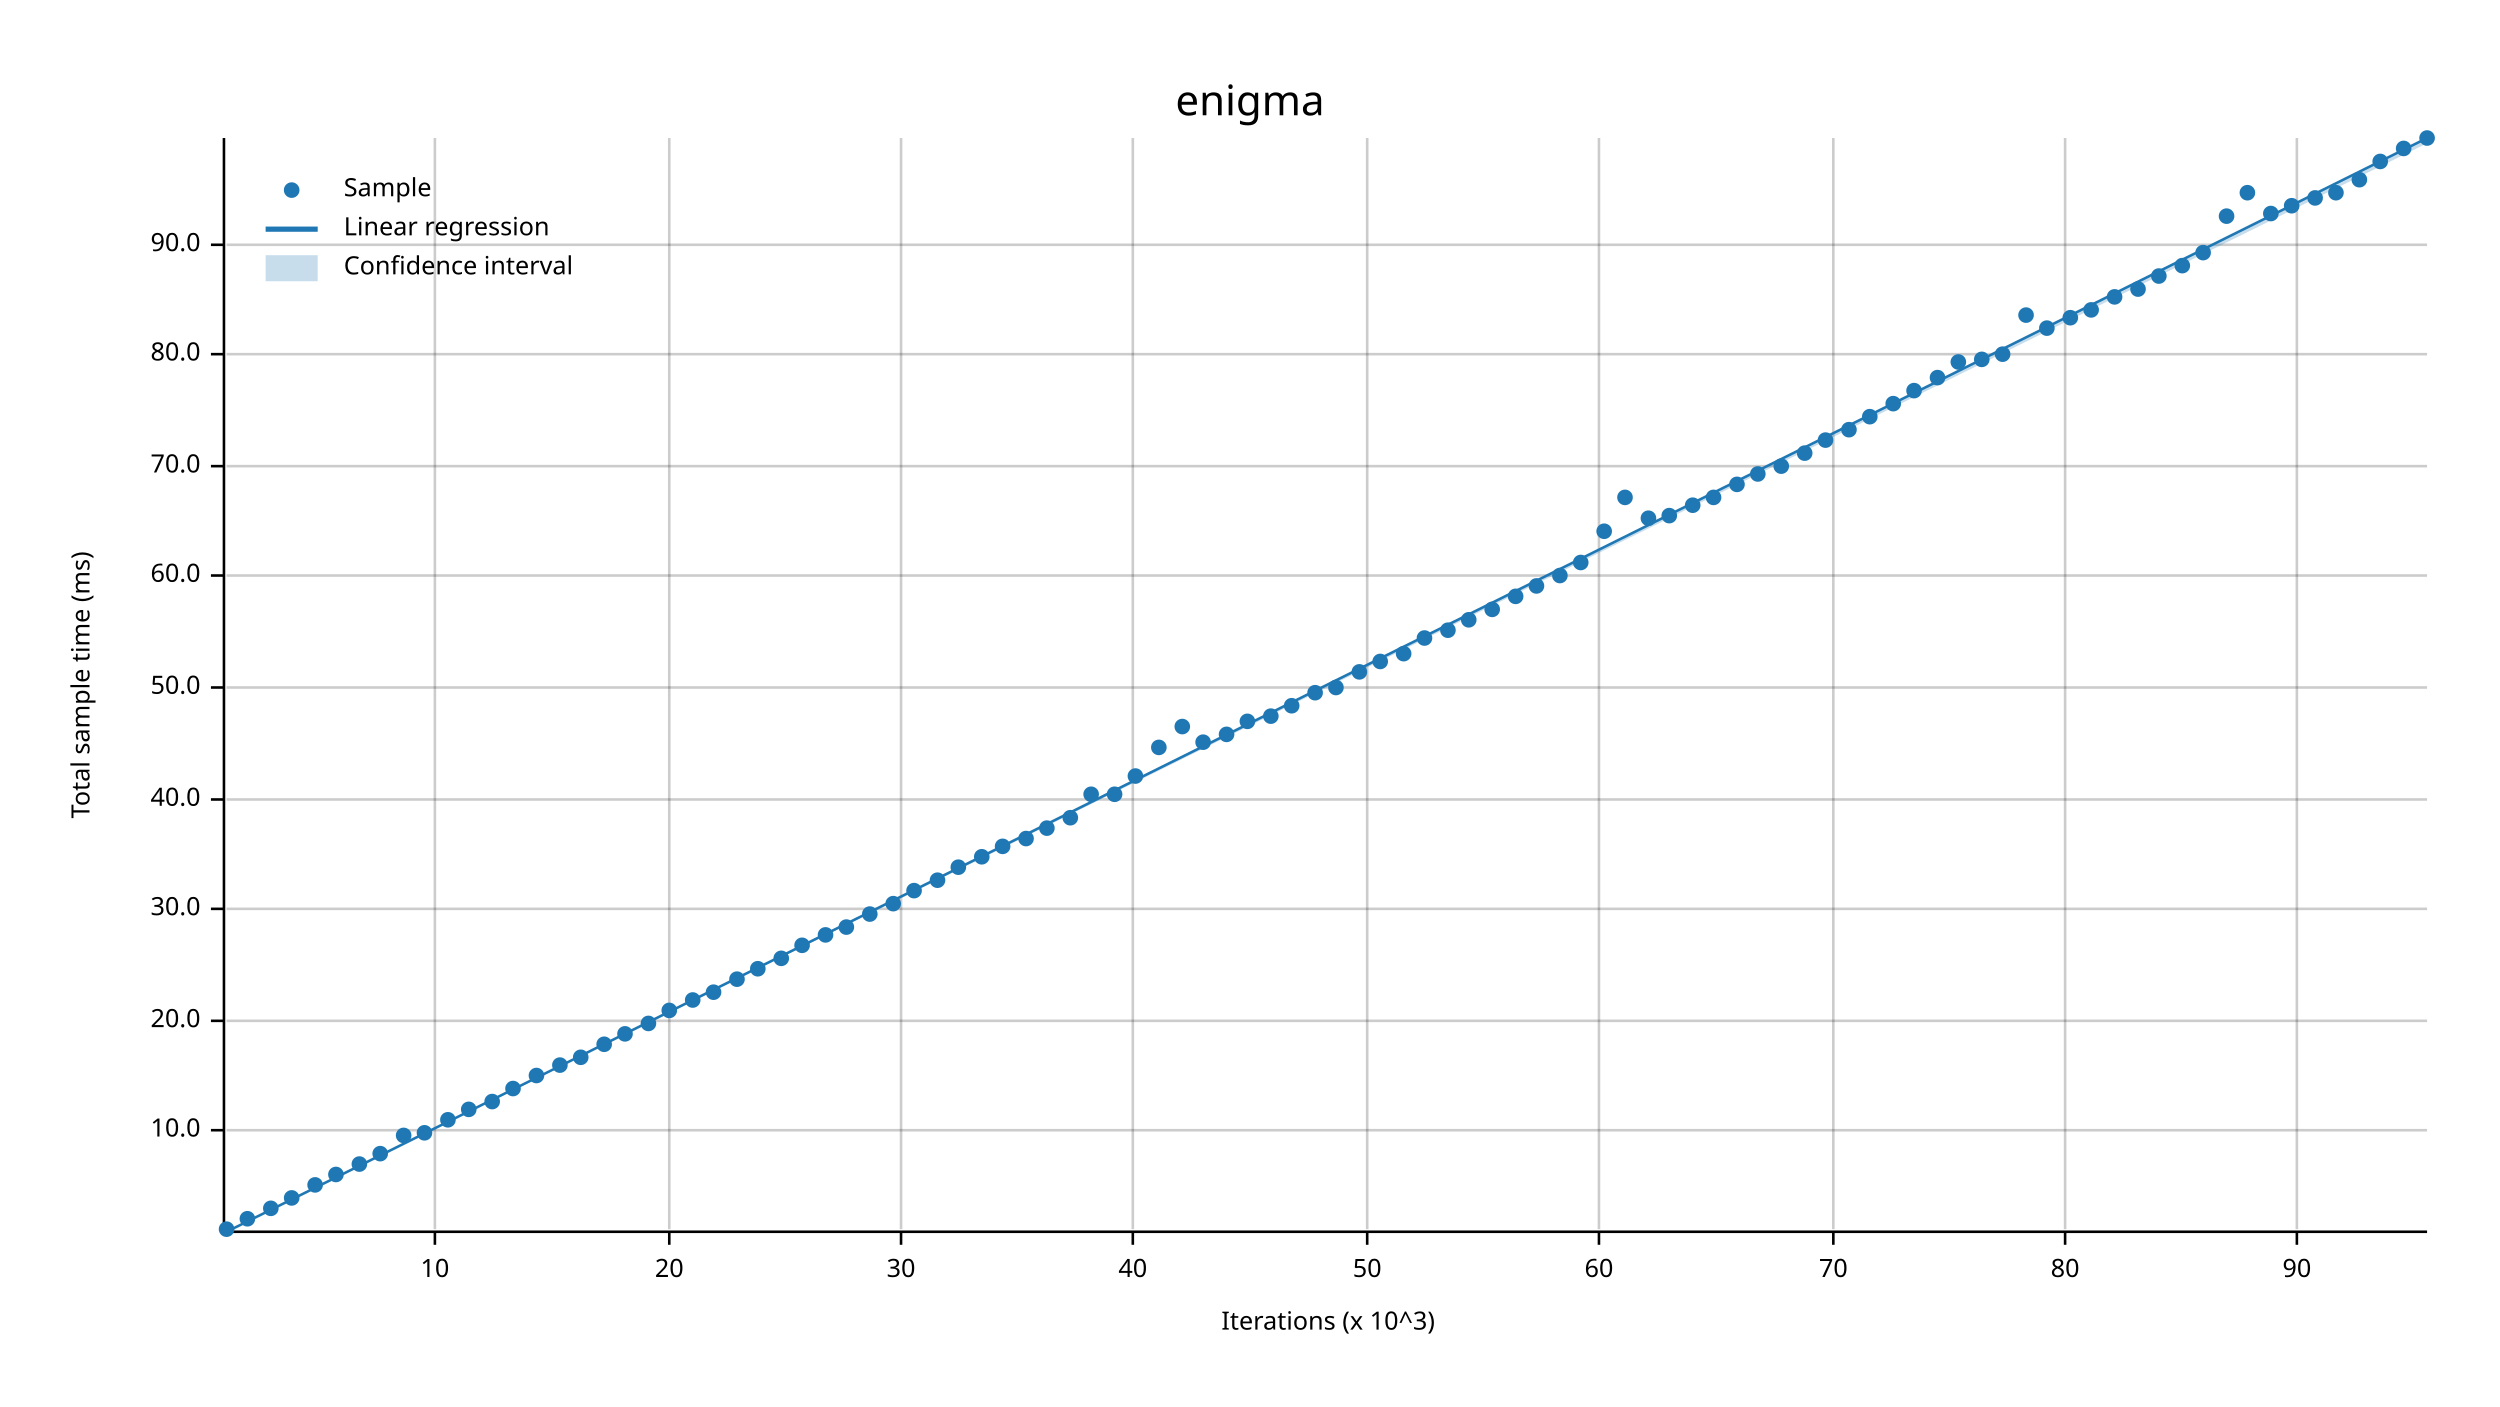
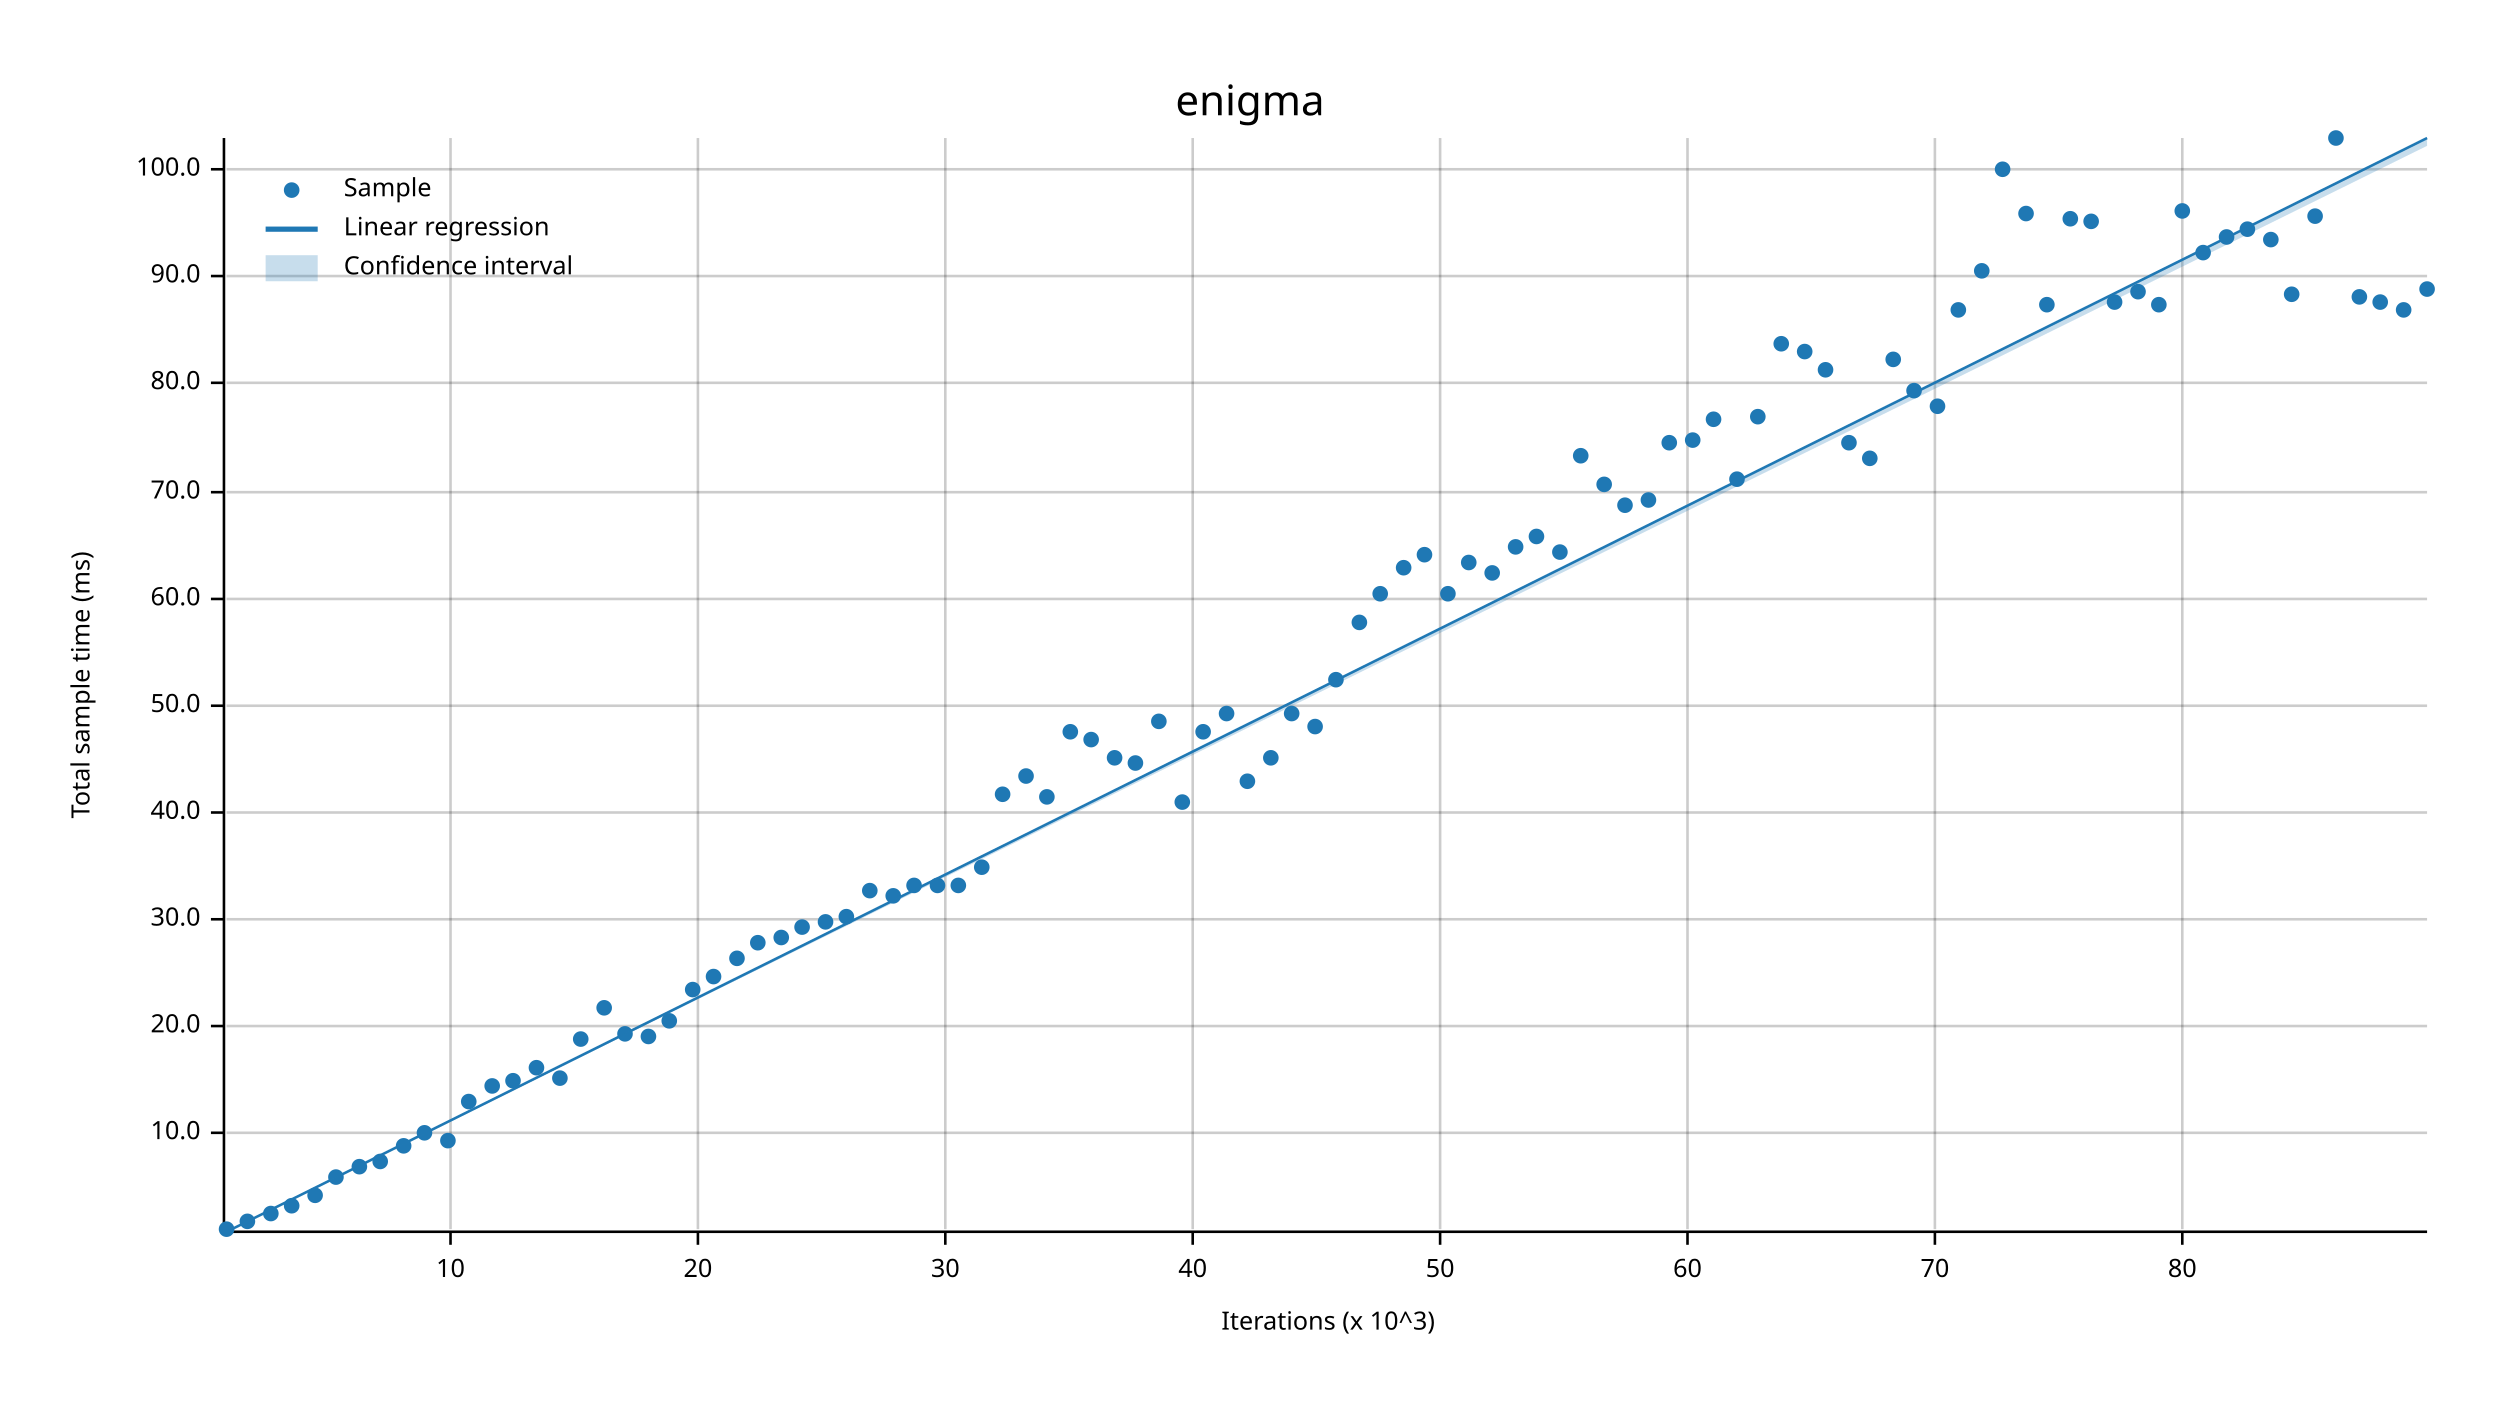
<svg xmlns="http://www.w3.org/2000/svg" width="960" height="540" viewBox="0 0 960 540">
  <text x="480" y="32" dy="0.76em" text-anchor="middle" font-family="sans-serif" font-size="16.129" opacity="1" fill="#000000">
enigma
</text>
  <text x="27" y="263" dy="0.76em" text-anchor="middle" font-family="sans-serif" font-size="9.677" opacity="1" fill="#000000" transform="rotate(270, 27, 263)">
Total sample time (ms)
</text>
  <text x="510" y="513" dy="-0.5ex" text-anchor="middle" font-family="sans-serif" font-size="9.677" opacity="1" fill="#000000">
Iterations (x 10^3)
</text>
-   <line opacity="0.2" stroke="#000000" stroke-width="1" x1="167" y1="472" x2="167" y2="53" />
-   <line opacity="0.2" stroke="#000000" stroke-width="1" x1="257" y1="472" x2="257" y2="53" />
-   <line opacity="0.2" stroke="#000000" stroke-width="1" x1="346" y1="472" x2="346" y2="53" />
-   <line opacity="0.2" stroke="#000000" stroke-width="1" x1="435" y1="472" x2="435" y2="53" />
-   <line opacity="0.2" stroke="#000000" stroke-width="1" x1="525" y1="472" x2="525" y2="53" />
-   <line opacity="0.2" stroke="#000000" stroke-width="1" x1="614" y1="472" x2="614" y2="53" />
-   <line opacity="0.2" stroke="#000000" stroke-width="1" x1="704" y1="472" x2="704" y2="53" />
-   <line opacity="0.2" stroke="#000000" stroke-width="1" x1="793" y1="472" x2="793" y2="53" />
-   <line opacity="0.2" stroke="#000000" stroke-width="1" x1="882" y1="472" x2="882" y2="53" />
-   <line opacity="0.2" stroke="#000000" stroke-width="1" x1="87" y1="434" x2="932" y2="434" />
-   <line opacity="0.2" stroke="#000000" stroke-width="1" x1="87" y1="392" x2="932" y2="392" />
-   <line opacity="0.2" stroke="#000000" stroke-width="1" x1="87" y1="349" x2="932" y2="349" />
-   <line opacity="0.2" stroke="#000000" stroke-width="1" x1="87" y1="307" x2="932" y2="307" />
-   <line opacity="0.2" stroke="#000000" stroke-width="1" x1="87" y1="264" x2="932" y2="264" />
-   <line opacity="0.2" stroke="#000000" stroke-width="1" x1="87" y1="221" x2="932" y2="221" />
-   <line opacity="0.2" stroke="#000000" stroke-width="1" x1="87" y1="179" x2="932" y2="179" />
-   <line opacity="0.2" stroke="#000000" stroke-width="1" x1="87" y1="136" x2="932" y2="136" />
-   <line opacity="0.2" stroke="#000000" stroke-width="1" x1="87" y1="94" x2="932" y2="94" />
+   <line opacity="0.2" stroke="#000000" stroke-width="1" x1="173" y1="472" x2="173" y2="53" />
+   <line opacity="0.2" stroke="#000000" stroke-width="1" x1="268" y1="472" x2="268" y2="53" />
+   <line opacity="0.2" stroke="#000000" stroke-width="1" x1="363" y1="472" x2="363" y2="53" />
+   <line opacity="0.2" stroke="#000000" stroke-width="1" x1="458" y1="472" x2="458" y2="53" />
+   <line opacity="0.2" stroke="#000000" stroke-width="1" x1="553" y1="472" x2="553" y2="53" />
+   <line opacity="0.2" stroke="#000000" stroke-width="1" x1="648" y1="472" x2="648" y2="53" />
+   <line opacity="0.2" stroke="#000000" stroke-width="1" x1="743" y1="472" x2="743" y2="53" />
+   <line opacity="0.2" stroke="#000000" stroke-width="1" x1="838" y1="472" x2="838" y2="53" />
+   <line opacity="0.2" stroke="#000000" stroke-width="1" x1="87" y1="435" x2="932" y2="435" />
+   <line opacity="0.2" stroke="#000000" stroke-width="1" x1="87" y1="394" x2="932" y2="394" />
+   <line opacity="0.2" stroke="#000000" stroke-width="1" x1="87" y1="353" x2="932" y2="353" />
+   <line opacity="0.2" stroke="#000000" stroke-width="1" x1="87" y1="312" x2="932" y2="312" />
+   <line opacity="0.2" stroke="#000000" stroke-width="1" x1="87" y1="271" x2="932" y2="271" />
+   <line opacity="0.2" stroke="#000000" stroke-width="1" x1="87" y1="230" x2="932" y2="230" />
+   <line opacity="0.2" stroke="#000000" stroke-width="1" x1="87" y1="189" x2="932" y2="189" />
+   <line opacity="0.2" stroke="#000000" stroke-width="1" x1="87" y1="147" x2="932" y2="147" />
+   <line opacity="0.2" stroke="#000000" stroke-width="1" x1="87" y1="106" x2="932" y2="106" />
+   <line opacity="0.2" stroke="#000000" stroke-width="1" x1="87" y1="65" x2="932" y2="65" />
  <polyline fill="none" opacity="1" stroke="#000000" stroke-width="1" points="86,53 86,472 " />
-   <text x="77" y="434" dy="0.5ex" text-anchor="end" font-family="sans-serif" font-size="9.677" opacity="1" fill="#000000">
+   <text x="77" y="435" dy="0.5ex" text-anchor="end" font-family="sans-serif" font-size="9.677" opacity="1" fill="#000000">
10.0
</text>
-   <polyline fill="none" opacity="1" stroke="#000000" stroke-width="1" points="81,434 86,434 " />
-   <text x="77" y="392" dy="0.5ex" text-anchor="end" font-family="sans-serif" font-size="9.677" opacity="1" fill="#000000">
+   <polyline fill="none" opacity="1" stroke="#000000" stroke-width="1" points="81,435 86,435 " />
+   <text x="77" y="394" dy="0.5ex" text-anchor="end" font-family="sans-serif" font-size="9.677" opacity="1" fill="#000000">
20.0
</text>
-   <polyline fill="none" opacity="1" stroke="#000000" stroke-width="1" points="81,392 86,392 " />
-   <text x="77" y="349" dy="0.5ex" text-anchor="end" font-family="sans-serif" font-size="9.677" opacity="1" fill="#000000">
+   <polyline fill="none" opacity="1" stroke="#000000" stroke-width="1" points="81,394 86,394 " />
+   <text x="77" y="353" dy="0.5ex" text-anchor="end" font-family="sans-serif" font-size="9.677" opacity="1" fill="#000000">
30.0
</text>
-   <polyline fill="none" opacity="1" stroke="#000000" stroke-width="1" points="81,349 86,349 " />
-   <text x="77" y="307" dy="0.5ex" text-anchor="end" font-family="sans-serif" font-size="9.677" opacity="1" fill="#000000">
+   <polyline fill="none" opacity="1" stroke="#000000" stroke-width="1" points="81,353 86,353 " />
+   <text x="77" y="312" dy="0.5ex" text-anchor="end" font-family="sans-serif" font-size="9.677" opacity="1" fill="#000000">
40.0
</text>
-   <polyline fill="none" opacity="1" stroke="#000000" stroke-width="1" points="81,307 86,307 " />
-   <text x="77" y="264" dy="0.5ex" text-anchor="end" font-family="sans-serif" font-size="9.677" opacity="1" fill="#000000">
+   <polyline fill="none" opacity="1" stroke="#000000" stroke-width="1" points="81,312 86,312 " />
+   <text x="77" y="271" dy="0.5ex" text-anchor="end" font-family="sans-serif" font-size="9.677" opacity="1" fill="#000000">
50.0
</text>
-   <polyline fill="none" opacity="1" stroke="#000000" stroke-width="1" points="81,264 86,264 " />
-   <text x="77" y="221" dy="0.5ex" text-anchor="end" font-family="sans-serif" font-size="9.677" opacity="1" fill="#000000">
+   <polyline fill="none" opacity="1" stroke="#000000" stroke-width="1" points="81,271 86,271 " />
+   <text x="77" y="230" dy="0.5ex" text-anchor="end" font-family="sans-serif" font-size="9.677" opacity="1" fill="#000000">
60.0
</text>
-   <polyline fill="none" opacity="1" stroke="#000000" stroke-width="1" points="81,221 86,221 " />
-   <text x="77" y="179" dy="0.5ex" text-anchor="end" font-family="sans-serif" font-size="9.677" opacity="1" fill="#000000">
+   <polyline fill="none" opacity="1" stroke="#000000" stroke-width="1" points="81,230 86,230 " />
+   <text x="77" y="189" dy="0.5ex" text-anchor="end" font-family="sans-serif" font-size="9.677" opacity="1" fill="#000000">
70.0
</text>
-   <polyline fill="none" opacity="1" stroke="#000000" stroke-width="1" points="81,179 86,179 " />
-   <text x="77" y="136" dy="0.5ex" text-anchor="end" font-family="sans-serif" font-size="9.677" opacity="1" fill="#000000">
+   <polyline fill="none" opacity="1" stroke="#000000" stroke-width="1" points="81,189 86,189 " />
+   <text x="77" y="147" dy="0.5ex" text-anchor="end" font-family="sans-serif" font-size="9.677" opacity="1" fill="#000000">
80.0
</text>
-   <polyline fill="none" opacity="1" stroke="#000000" stroke-width="1" points="81,136 86,136 " />
-   <text x="77" y="94" dy="0.5ex" text-anchor="end" font-family="sans-serif" font-size="9.677" opacity="1" fill="#000000">
+   <polyline fill="none" opacity="1" stroke="#000000" stroke-width="1" points="81,147 86,147 " />
+   <text x="77" y="106" dy="0.5ex" text-anchor="end" font-family="sans-serif" font-size="9.677" opacity="1" fill="#000000">
90.0
</text>
-   <polyline fill="none" opacity="1" stroke="#000000" stroke-width="1" points="81,94 86,94 " />
+   <polyline fill="none" opacity="1" stroke="#000000" stroke-width="1" points="81,106 86,106 " />
+   <text x="77" y="65" dy="0.5ex" text-anchor="end" font-family="sans-serif" font-size="9.677" opacity="1" fill="#000000">
+ 100.0
+ </text>
+   <polyline fill="none" opacity="1" stroke="#000000" stroke-width="1" points="81,65 86,65 " />
  <polyline fill="none" opacity="1" stroke="#000000" stroke-width="1" points="87,473 932,473 " />
-   <text x="167" y="483" dy="0.76em" text-anchor="middle" font-family="sans-serif" font-size="9.677" opacity="1" fill="#000000">
+   <text x="173" y="483" dy="0.76em" text-anchor="middle" font-family="sans-serif" font-size="9.677" opacity="1" fill="#000000">
10
</text>
-   <polyline fill="none" opacity="1" stroke="#000000" stroke-width="1" points="167,473 167,478 " />
-   <text x="257" y="483" dy="0.76em" text-anchor="middle" font-family="sans-serif" font-size="9.677" opacity="1" fill="#000000">
+   <polyline fill="none" opacity="1" stroke="#000000" stroke-width="1" points="173,473 173,478 " />
+   <text x="268" y="483" dy="0.76em" text-anchor="middle" font-family="sans-serif" font-size="9.677" opacity="1" fill="#000000">
20
</text>
-   <polyline fill="none" opacity="1" stroke="#000000" stroke-width="1" points="257,473 257,478 " />
-   <text x="346" y="483" dy="0.76em" text-anchor="middle" font-family="sans-serif" font-size="9.677" opacity="1" fill="#000000">
+   <polyline fill="none" opacity="1" stroke="#000000" stroke-width="1" points="268,473 268,478 " />
+   <text x="363" y="483" dy="0.76em" text-anchor="middle" font-family="sans-serif" font-size="9.677" opacity="1" fill="#000000">
30
</text>
-   <polyline fill="none" opacity="1" stroke="#000000" stroke-width="1" points="346,473 346,478 " />
-   <text x="435" y="483" dy="0.76em" text-anchor="middle" font-family="sans-serif" font-size="9.677" opacity="1" fill="#000000">
+   <polyline fill="none" opacity="1" stroke="#000000" stroke-width="1" points="363,473 363,478 " />
+   <text x="458" y="483" dy="0.76em" text-anchor="middle" font-family="sans-serif" font-size="9.677" opacity="1" fill="#000000">
40
</text>
-   <polyline fill="none" opacity="1" stroke="#000000" stroke-width="1" points="435,473 435,478 " />
-   <text x="525" y="483" dy="0.76em" text-anchor="middle" font-family="sans-serif" font-size="9.677" opacity="1" fill="#000000">
+   <polyline fill="none" opacity="1" stroke="#000000" stroke-width="1" points="458,473 458,478 " />
+   <text x="553" y="483" dy="0.76em" text-anchor="middle" font-family="sans-serif" font-size="9.677" opacity="1" fill="#000000">
50
</text>
-   <polyline fill="none" opacity="1" stroke="#000000" stroke-width="1" points="525,473 525,478 " />
-   <text x="614" y="483" dy="0.76em" text-anchor="middle" font-family="sans-serif" font-size="9.677" opacity="1" fill="#000000">
+   <polyline fill="none" opacity="1" stroke="#000000" stroke-width="1" points="553,473 553,478 " />
+   <text x="648" y="483" dy="0.76em" text-anchor="middle" font-family="sans-serif" font-size="9.677" opacity="1" fill="#000000">
60
</text>
-   <polyline fill="none" opacity="1" stroke="#000000" stroke-width="1" points="614,473 614,478 " />
-   <text x="704" y="483" dy="0.76em" text-anchor="middle" font-family="sans-serif" font-size="9.677" opacity="1" fill="#000000">
+   <polyline fill="none" opacity="1" stroke="#000000" stroke-width="1" points="648,473 648,478 " />
+   <text x="743" y="483" dy="0.76em" text-anchor="middle" font-family="sans-serif" font-size="9.677" opacity="1" fill="#000000">
70
</text>
-   <polyline fill="none" opacity="1" stroke="#000000" stroke-width="1" points="704,473 704,478 " />
-   <text x="793" y="483" dy="0.76em" text-anchor="middle" font-family="sans-serif" font-size="9.677" opacity="1" fill="#000000">
+   <polyline fill="none" opacity="1" stroke="#000000" stroke-width="1" points="743,473 743,478 " />
+   <text x="838" y="483" dy="0.76em" text-anchor="middle" font-family="sans-serif" font-size="9.677" opacity="1" fill="#000000">
80
</text>
-   <polyline fill="none" opacity="1" stroke="#000000" stroke-width="1" points="793,473 793,478 " />
-   <text x="882" y="483" dy="0.76em" text-anchor="middle" font-family="sans-serif" font-size="9.677" opacity="1" fill="#000000">
- 90
- </text>
-   <polyline fill="none" opacity="1" stroke="#000000" stroke-width="1" points="882,473 882,478 " />
+   <polyline fill="none" opacity="1" stroke="#000000" stroke-width="1" points="838,473 838,478 " />
  <circle cx="87" cy="472" r="3" opacity="1" fill="#1F78B4" stroke="none" stroke-width="1" />
-   <circle cx="95" cy="468" r="3" opacity="1" fill="#1F78B4" stroke="none" stroke-width="1" />
-   <circle cx="104" cy="464" r="3" opacity="1" fill="#1F78B4" stroke="none" stroke-width="1" />
-   <circle cx="112" cy="460" r="3" opacity="1" fill="#1F78B4" stroke="none" stroke-width="1" />
-   <circle cx="121" cy="455" r="3" opacity="1" fill="#1F78B4" stroke="none" stroke-width="1" />
-   <circle cx="129" cy="451" r="3" opacity="1" fill="#1F78B4" stroke="none" stroke-width="1" />
-   <circle cx="138" cy="447" r="3" opacity="1" fill="#1F78B4" stroke="none" stroke-width="1" />
-   <circle cx="146" cy="443" r="3" opacity="1" fill="#1F78B4" stroke="none" stroke-width="1" />
-   <circle cx="155" cy="436" r="3" opacity="1" fill="#1F78B4" stroke="none" stroke-width="1" />
+   <circle cx="95" cy="469" r="3" opacity="1" fill="#1F78B4" stroke="none" stroke-width="1" />
+   <circle cx="104" cy="466" r="3" opacity="1" fill="#1F78B4" stroke="none" stroke-width="1" />
+   <circle cx="112" cy="463" r="3" opacity="1" fill="#1F78B4" stroke="none" stroke-width="1" />
+   <circle cx="121" cy="459" r="3" opacity="1" fill="#1F78B4" stroke="none" stroke-width="1" />
+   <circle cx="129" cy="452" r="3" opacity="1" fill="#1F78B4" stroke="none" stroke-width="1" />
+   <circle cx="138" cy="448" r="3" opacity="1" fill="#1F78B4" stroke="none" stroke-width="1" />
+   <circle cx="146" cy="446" r="3" opacity="1" fill="#1F78B4" stroke="none" stroke-width="1" />
+   <circle cx="155" cy="440" r="3" opacity="1" fill="#1F78B4" stroke="none" stroke-width="1" />
  <circle cx="163" cy="435" r="3" opacity="1" fill="#1F78B4" stroke="none" stroke-width="1" />
-   <circle cx="172" cy="430" r="3" opacity="1" fill="#1F78B4" stroke="none" stroke-width="1" />
-   <circle cx="180" cy="426" r="3" opacity="1" fill="#1F78B4" stroke="none" stroke-width="1" />
-   <circle cx="189" cy="423" r="3" opacity="1" fill="#1F78B4" stroke="none" stroke-width="1" />
-   <circle cx="197" cy="418" r="3" opacity="1" fill="#1F78B4" stroke="none" stroke-width="1" />
-   <circle cx="206" cy="413" r="3" opacity="1" fill="#1F78B4" stroke="none" stroke-width="1" />
-   <circle cx="215" cy="409" r="3" opacity="1" fill="#1F78B4" stroke="none" stroke-width="1" />
-   <circle cx="223" cy="406" r="3" opacity="1" fill="#1F78B4" stroke="none" stroke-width="1" />
-   <circle cx="232" cy="401" r="3" opacity="1" fill="#1F78B4" stroke="none" stroke-width="1" />
+   <circle cx="172" cy="438" r="3" opacity="1" fill="#1F78B4" stroke="none" stroke-width="1" />
+   <circle cx="180" cy="423" r="3" opacity="1" fill="#1F78B4" stroke="none" stroke-width="1" />
+   <circle cx="189" cy="417" r="3" opacity="1" fill="#1F78B4" stroke="none" stroke-width="1" />
+   <circle cx="197" cy="415" r="3" opacity="1" fill="#1F78B4" stroke="none" stroke-width="1" />
+   <circle cx="206" cy="410" r="3" opacity="1" fill="#1F78B4" stroke="none" stroke-width="1" />
+   <circle cx="215" cy="414" r="3" opacity="1" fill="#1F78B4" stroke="none" stroke-width="1" />
+   <circle cx="223" cy="399" r="3" opacity="1" fill="#1F78B4" stroke="none" stroke-width="1" />
+   <circle cx="232" cy="387" r="3" opacity="1" fill="#1F78B4" stroke="none" stroke-width="1" />
  <circle cx="240" cy="397" r="3" opacity="1" fill="#1F78B4" stroke="none" stroke-width="1" />
-   <circle cx="249" cy="393" r="3" opacity="1" fill="#1F78B4" stroke="none" stroke-width="1" />
-   <circle cx="257" cy="388" r="3" opacity="1" fill="#1F78B4" stroke="none" stroke-width="1" />
-   <circle cx="266" cy="384" r="3" opacity="1" fill="#1F78B4" stroke="none" stroke-width="1" />
-   <circle cx="274" cy="381" r="3" opacity="1" fill="#1F78B4" stroke="none" stroke-width="1" />
-   <circle cx="283" cy="376" r="3" opacity="1" fill="#1F78B4" stroke="none" stroke-width="1" />
-   <circle cx="291" cy="372" r="3" opacity="1" fill="#1F78B4" stroke="none" stroke-width="1" />
-   <circle cx="300" cy="368" r="3" opacity="1" fill="#1F78B4" stroke="none" stroke-width="1" />
-   <circle cx="308" cy="363" r="3" opacity="1" fill="#1F78B4" stroke="none" stroke-width="1" />
-   <circle cx="317" cy="359" r="3" opacity="1" fill="#1F78B4" stroke="none" stroke-width="1" />
-   <circle cx="325" cy="356" r="3" opacity="1" fill="#1F78B4" stroke="none" stroke-width="1" />
-   <circle cx="334" cy="351" r="3" opacity="1" fill="#1F78B4" stroke="none" stroke-width="1" />
-   <circle cx="343" cy="347" r="3" opacity="1" fill="#1F78B4" stroke="none" stroke-width="1" />
-   <circle cx="351" cy="342" r="3" opacity="1" fill="#1F78B4" stroke="none" stroke-width="1" />
-   <circle cx="360" cy="338" r="3" opacity="1" fill="#1F78B4" stroke="none" stroke-width="1" />
-   <circle cx="368" cy="333" r="3" opacity="1" fill="#1F78B4" stroke="none" stroke-width="1" />
-   <circle cx="377" cy="329" r="3" opacity="1" fill="#1F78B4" stroke="none" stroke-width="1" />
-   <circle cx="385" cy="325" r="3" opacity="1" fill="#1F78B4" stroke="none" stroke-width="1" />
-   <circle cx="394" cy="322" r="3" opacity="1" fill="#1F78B4" stroke="none" stroke-width="1" />
-   <circle cx="402" cy="318" r="3" opacity="1" fill="#1F78B4" stroke="none" stroke-width="1" />
-   <circle cx="411" cy="314" r="3" opacity="1" fill="#1F78B4" stroke="none" stroke-width="1" />
-   <circle cx="419" cy="305" r="3" opacity="1" fill="#1F78B4" stroke="none" stroke-width="1" />
-   <circle cx="428" cy="305" r="3" opacity="1" fill="#1F78B4" stroke="none" stroke-width="1" />
-   <circle cx="436" cy="298" r="3" opacity="1" fill="#1F78B4" stroke="none" stroke-width="1" />
-   <circle cx="445" cy="287" r="3" opacity="1" fill="#1F78B4" stroke="none" stroke-width="1" />
-   <circle cx="454" cy="279" r="3" opacity="1" fill="#1F78B4" stroke="none" stroke-width="1" />
-   <circle cx="462" cy="285" r="3" opacity="1" fill="#1F78B4" stroke="none" stroke-width="1" />
-   <circle cx="471" cy="282" r="3" opacity="1" fill="#1F78B4" stroke="none" stroke-width="1" />
-   <circle cx="479" cy="277" r="3" opacity="1" fill="#1F78B4" stroke="none" stroke-width="1" />
-   <circle cx="488" cy="275" r="3" opacity="1" fill="#1F78B4" stroke="none" stroke-width="1" />
-   <circle cx="496" cy="271" r="3" opacity="1" fill="#1F78B4" stroke="none" stroke-width="1" />
-   <circle cx="505" cy="266" r="3" opacity="1" fill="#1F78B4" stroke="none" stroke-width="1" />
-   <circle cx="513" cy="264" r="3" opacity="1" fill="#1F78B4" stroke="none" stroke-width="1" />
-   <circle cx="522" cy="258" r="3" opacity="1" fill="#1F78B4" stroke="none" stroke-width="1" />
-   <circle cx="530" cy="254" r="3" opacity="1" fill="#1F78B4" stroke="none" stroke-width="1" />
-   <circle cx="539" cy="251" r="3" opacity="1" fill="#1F78B4" stroke="none" stroke-width="1" />
-   <circle cx="547" cy="245" r="3" opacity="1" fill="#1F78B4" stroke="none" stroke-width="1" />
-   <circle cx="556" cy="242" r="3" opacity="1" fill="#1F78B4" stroke="none" stroke-width="1" />
-   <circle cx="564" cy="238" r="3" opacity="1" fill="#1F78B4" stroke="none" stroke-width="1" />
-   <circle cx="573" cy="234" r="3" opacity="1" fill="#1F78B4" stroke="none" stroke-width="1" />
-   <circle cx="582" cy="229" r="3" opacity="1" fill="#1F78B4" stroke="none" stroke-width="1" />
-   <circle cx="590" cy="225" r="3" opacity="1" fill="#1F78B4" stroke="none" stroke-width="1" />
-   <circle cx="599" cy="221" r="3" opacity="1" fill="#1F78B4" stroke="none" stroke-width="1" />
-   <circle cx="607" cy="216" r="3" opacity="1" fill="#1F78B4" stroke="none" stroke-width="1" />
-   <circle cx="616" cy="204" r="3" opacity="1" fill="#1F78B4" stroke="none" stroke-width="1" />
-   <circle cx="624" cy="191" r="3" opacity="1" fill="#1F78B4" stroke="none" stroke-width="1" />
-   <circle cx="633" cy="199" r="3" opacity="1" fill="#1F78B4" stroke="none" stroke-width="1" />
-   <circle cx="641" cy="198" r="3" opacity="1" fill="#1F78B4" stroke="none" stroke-width="1" />
-   <circle cx="650" cy="194" r="3" opacity="1" fill="#1F78B4" stroke="none" stroke-width="1" />
-   <circle cx="658" cy="191" r="3" opacity="1" fill="#1F78B4" stroke="none" stroke-width="1" />
-   <circle cx="667" cy="186" r="3" opacity="1" fill="#1F78B4" stroke="none" stroke-width="1" />
-   <circle cx="675" cy="182" r="3" opacity="1" fill="#1F78B4" stroke="none" stroke-width="1" />
-   <circle cx="684" cy="179" r="3" opacity="1" fill="#1F78B4" stroke="none" stroke-width="1" />
-   <circle cx="693" cy="174" r="3" opacity="1" fill="#1F78B4" stroke="none" stroke-width="1" />
-   <circle cx="701" cy="169" r="3" opacity="1" fill="#1F78B4" stroke="none" stroke-width="1" />
-   <circle cx="710" cy="165" r="3" opacity="1" fill="#1F78B4" stroke="none" stroke-width="1" />
-   <circle cx="718" cy="160" r="3" opacity="1" fill="#1F78B4" stroke="none" stroke-width="1" />
-   <circle cx="727" cy="155" r="3" opacity="1" fill="#1F78B4" stroke="none" stroke-width="1" />
+   <circle cx="249" cy="398" r="3" opacity="1" fill="#1F78B4" stroke="none" stroke-width="1" />
+   <circle cx="257" cy="392" r="3" opacity="1" fill="#1F78B4" stroke="none" stroke-width="1" />
+   <circle cx="266" cy="380" r="3" opacity="1" fill="#1F78B4" stroke="none" stroke-width="1" />
+   <circle cx="274" cy="375" r="3" opacity="1" fill="#1F78B4" stroke="none" stroke-width="1" />
+   <circle cx="283" cy="368" r="3" opacity="1" fill="#1F78B4" stroke="none" stroke-width="1" />
+   <circle cx="291" cy="362" r="3" opacity="1" fill="#1F78B4" stroke="none" stroke-width="1" />
+   <circle cx="300" cy="360" r="3" opacity="1" fill="#1F78B4" stroke="none" stroke-width="1" />
+   <circle cx="308" cy="356" r="3" opacity="1" fill="#1F78B4" stroke="none" stroke-width="1" />
+   <circle cx="317" cy="354" r="3" opacity="1" fill="#1F78B4" stroke="none" stroke-width="1" />
+   <circle cx="325" cy="352" r="3" opacity="1" fill="#1F78B4" stroke="none" stroke-width="1" />
+   <circle cx="334" cy="342" r="3" opacity="1" fill="#1F78B4" stroke="none" stroke-width="1" />
+   <circle cx="343" cy="344" r="3" opacity="1" fill="#1F78B4" stroke="none" stroke-width="1" />
+   <circle cx="351" cy="340" r="3" opacity="1" fill="#1F78B4" stroke="none" stroke-width="1" />
+   <circle cx="360" cy="340" r="3" opacity="1" fill="#1F78B4" stroke="none" stroke-width="1" />
+   <circle cx="368" cy="340" r="3" opacity="1" fill="#1F78B4" stroke="none" stroke-width="1" />
+   <circle cx="377" cy="333" r="3" opacity="1" fill="#1F78B4" stroke="none" stroke-width="1" />
+   <circle cx="385" cy="305" r="3" opacity="1" fill="#1F78B4" stroke="none" stroke-width="1" />
+   <circle cx="394" cy="298" r="3" opacity="1" fill="#1F78B4" stroke="none" stroke-width="1" />
+   <circle cx="402" cy="306" r="3" opacity="1" fill="#1F78B4" stroke="none" stroke-width="1" />
+   <circle cx="411" cy="281" r="3" opacity="1" fill="#1F78B4" stroke="none" stroke-width="1" />
+   <circle cx="419" cy="284" r="3" opacity="1" fill="#1F78B4" stroke="none" stroke-width="1" />
+   <circle cx="428" cy="291" r="3" opacity="1" fill="#1F78B4" stroke="none" stroke-width="1" />
+   <circle cx="436" cy="293" r="3" opacity="1" fill="#1F78B4" stroke="none" stroke-width="1" />
+   <circle cx="445" cy="277" r="3" opacity="1" fill="#1F78B4" stroke="none" stroke-width="1" />
+   <circle cx="454" cy="308" r="3" opacity="1" fill="#1F78B4" stroke="none" stroke-width="1" />
+   <circle cx="462" cy="281" r="3" opacity="1" fill="#1F78B4" stroke="none" stroke-width="1" />
+   <circle cx="471" cy="274" r="3" opacity="1" fill="#1F78B4" stroke="none" stroke-width="1" />
+   <circle cx="479" cy="300" r="3" opacity="1" fill="#1F78B4" stroke="none" stroke-width="1" />
+   <circle cx="488" cy="291" r="3" opacity="1" fill="#1F78B4" stroke="none" stroke-width="1" />
+   <circle cx="496" cy="274" r="3" opacity="1" fill="#1F78B4" stroke="none" stroke-width="1" />
+   <circle cx="505" cy="279" r="3" opacity="1" fill="#1F78B4" stroke="none" stroke-width="1" />
+   <circle cx="513" cy="261" r="3" opacity="1" fill="#1F78B4" stroke="none" stroke-width="1" />
+   <circle cx="522" cy="239" r="3" opacity="1" fill="#1F78B4" stroke="none" stroke-width="1" />
+   <circle cx="530" cy="228" r="3" opacity="1" fill="#1F78B4" stroke="none" stroke-width="1" />
+   <circle cx="539" cy="218" r="3" opacity="1" fill="#1F78B4" stroke="none" stroke-width="1" />
+   <circle cx="547" cy="213" r="3" opacity="1" fill="#1F78B4" stroke="none" stroke-width="1" />
+   <circle cx="556" cy="228" r="3" opacity="1" fill="#1F78B4" stroke="none" stroke-width="1" />
+   <circle cx="564" cy="216" r="3" opacity="1" fill="#1F78B4" stroke="none" stroke-width="1" />
+   <circle cx="573" cy="220" r="3" opacity="1" fill="#1F78B4" stroke="none" stroke-width="1" />
+   <circle cx="582" cy="210" r="3" opacity="1" fill="#1F78B4" stroke="none" stroke-width="1" />
+   <circle cx="590" cy="206" r="3" opacity="1" fill="#1F78B4" stroke="none" stroke-width="1" />
+   <circle cx="599" cy="212" r="3" opacity="1" fill="#1F78B4" stroke="none" stroke-width="1" />
+   <circle cx="607" cy="175" r="3" opacity="1" fill="#1F78B4" stroke="none" stroke-width="1" />
+   <circle cx="616" cy="186" r="3" opacity="1" fill="#1F78B4" stroke="none" stroke-width="1" />
+   <circle cx="624" cy="194" r="3" opacity="1" fill="#1F78B4" stroke="none" stroke-width="1" />
+   <circle cx="633" cy="192" r="3" opacity="1" fill="#1F78B4" stroke="none" stroke-width="1" />
+   <circle cx="641" cy="170" r="3" opacity="1" fill="#1F78B4" stroke="none" stroke-width="1" />
+   <circle cx="650" cy="169" r="3" opacity="1" fill="#1F78B4" stroke="none" stroke-width="1" />
+   <circle cx="658" cy="161" r="3" opacity="1" fill="#1F78B4" stroke="none" stroke-width="1" />
+   <circle cx="667" cy="184" r="3" opacity="1" fill="#1F78B4" stroke="none" stroke-width="1" />
+   <circle cx="675" cy="160" r="3" opacity="1" fill="#1F78B4" stroke="none" stroke-width="1" />
+   <circle cx="684" cy="132" r="3" opacity="1" fill="#1F78B4" stroke="none" stroke-width="1" />
+   <circle cx="693" cy="135" r="3" opacity="1" fill="#1F78B4" stroke="none" stroke-width="1" />
+   <circle cx="701" cy="142" r="3" opacity="1" fill="#1F78B4" stroke="none" stroke-width="1" />
+   <circle cx="710" cy="170" r="3" opacity="1" fill="#1F78B4" stroke="none" stroke-width="1" />
+   <circle cx="718" cy="176" r="3" opacity="1" fill="#1F78B4" stroke="none" stroke-width="1" />
+   <circle cx="727" cy="138" r="3" opacity="1" fill="#1F78B4" stroke="none" stroke-width="1" />
  <circle cx="735" cy="150" r="3" opacity="1" fill="#1F78B4" stroke="none" stroke-width="1" />
-   <circle cx="744" cy="145" r="3" opacity="1" fill="#1F78B4" stroke="none" stroke-width="1" />
-   <circle cx="752" cy="139" r="3" opacity="1" fill="#1F78B4" stroke="none" stroke-width="1" />
-   <circle cx="761" cy="138" r="3" opacity="1" fill="#1F78B4" stroke="none" stroke-width="1" />
-   <circle cx="769" cy="136" r="3" opacity="1" fill="#1F78B4" stroke="none" stroke-width="1" />
-   <circle cx="778" cy="121" r="3" opacity="1" fill="#1F78B4" stroke="none" stroke-width="1" />
-   <circle cx="786" cy="126" r="3" opacity="1" fill="#1F78B4" stroke="none" stroke-width="1" />
-   <circle cx="795" cy="122" r="3" opacity="1" fill="#1F78B4" stroke="none" stroke-width="1" />
-   <circle cx="803" cy="119" r="3" opacity="1" fill="#1F78B4" stroke="none" stroke-width="1" />
-   <circle cx="812" cy="114" r="3" opacity="1" fill="#1F78B4" stroke="none" stroke-width="1" />
-   <circle cx="821" cy="111" r="3" opacity="1" fill="#1F78B4" stroke="none" stroke-width="1" />
-   <circle cx="829" cy="106" r="3" opacity="1" fill="#1F78B4" stroke="none" stroke-width="1" />
-   <circle cx="838" cy="102" r="3" opacity="1" fill="#1F78B4" stroke="none" stroke-width="1" />
+   <circle cx="744" cy="156" r="3" opacity="1" fill="#1F78B4" stroke="none" stroke-width="1" />
+   <circle cx="752" cy="119" r="3" opacity="1" fill="#1F78B4" stroke="none" stroke-width="1" />
+   <circle cx="761" cy="104" r="3" opacity="1" fill="#1F78B4" stroke="none" stroke-width="1" />
+   <circle cx="769" cy="65" r="3" opacity="1" fill="#1F78B4" stroke="none" stroke-width="1" />
+   <circle cx="778" cy="82" r="3" opacity="1" fill="#1F78B4" stroke="none" stroke-width="1" />
+   <circle cx="786" cy="117" r="3" opacity="1" fill="#1F78B4" stroke="none" stroke-width="1" />
+   <circle cx="795" cy="84" r="3" opacity="1" fill="#1F78B4" stroke="none" stroke-width="1" />
+   <circle cx="803" cy="85" r="3" opacity="1" fill="#1F78B4" stroke="none" stroke-width="1" />
+   <circle cx="812" cy="116" r="3" opacity="1" fill="#1F78B4" stroke="none" stroke-width="1" />
+   <circle cx="821" cy="112" r="3" opacity="1" fill="#1F78B4" stroke="none" stroke-width="1" />
+   <circle cx="829" cy="117" r="3" opacity="1" fill="#1F78B4" stroke="none" stroke-width="1" />
+   <circle cx="838" cy="81" r="3" opacity="1" fill="#1F78B4" stroke="none" stroke-width="1" />
  <circle cx="846" cy="97" r="3" opacity="1" fill="#1F78B4" stroke="none" stroke-width="1" />
-   <circle cx="855" cy="83" r="3" opacity="1" fill="#1F78B4" stroke="none" stroke-width="1" />
-   <circle cx="863" cy="74" r="3" opacity="1" fill="#1F78B4" stroke="none" stroke-width="1" />
-   <circle cx="872" cy="82" r="3" opacity="1" fill="#1F78B4" stroke="none" stroke-width="1" />
-   <circle cx="880" cy="79" r="3" opacity="1" fill="#1F78B4" stroke="none" stroke-width="1" />
-   <circle cx="889" cy="76" r="3" opacity="1" fill="#1F78B4" stroke="none" stroke-width="1" />
-   <circle cx="897" cy="74" r="3" opacity="1" fill="#1F78B4" stroke="none" stroke-width="1" />
-   <circle cx="906" cy="69" r="3" opacity="1" fill="#1F78B4" stroke="none" stroke-width="1" />
-   <circle cx="914" cy="62" r="3" opacity="1" fill="#1F78B4" stroke="none" stroke-width="1" />
-   <circle cx="923" cy="57" r="3" opacity="1" fill="#1F78B4" stroke="none" stroke-width="1" />
-   <circle cx="932" cy="53" r="3" opacity="1" fill="#1F78B4" stroke="none" stroke-width="1" />
+   <circle cx="855" cy="91" r="3" opacity="1" fill="#1F78B4" stroke="none" stroke-width="1" />
+   <circle cx="863" cy="88" r="3" opacity="1" fill="#1F78B4" stroke="none" stroke-width="1" />
+   <circle cx="872" cy="92" r="3" opacity="1" fill="#1F78B4" stroke="none" stroke-width="1" />
+   <circle cx="880" cy="113" r="3" opacity="1" fill="#1F78B4" stroke="none" stroke-width="1" />
+   <circle cx="889" cy="83" r="3" opacity="1" fill="#1F78B4" stroke="none" stroke-width="1" />
+   <circle cx="897" cy="53" r="3" opacity="1" fill="#1F78B4" stroke="none" stroke-width="1" />
+   <circle cx="906" cy="114" r="3" opacity="1" fill="#1F78B4" stroke="none" stroke-width="1" />
+   <circle cx="914" cy="116" r="3" opacity="1" fill="#1F78B4" stroke="none" stroke-width="1" />
+   <circle cx="923" cy="119" r="3" opacity="1" fill="#1F78B4" stroke="none" stroke-width="1" />
+   <circle cx="932" cy="111" r="3" opacity="1" fill="#1F78B4" stroke="none" stroke-width="1" />
  <polyline fill="none" opacity="1" stroke="#1F78B4" stroke-width="1" points="87,473 932,53 " />
-   <polygon opacity="0.25" fill="#1F78B4" points="87,473 932,55 932,53 " />
+   <polygon opacity="0.25" fill="#1F78B4" points="87,473 932,56 932,53 " />
  <text x="132" y="68" dy="0.76em" text-anchor="start" font-family="sans-serif" font-size="9.677" opacity="1" fill="#000000">
Sample
</text>
  <text x="132" y="83" dy="0.76em" text-anchor="start" font-family="sans-serif" font-size="9.677" opacity="1" fill="#000000">
Linear regression
</text>
  <text x="132" y="98" dy="0.76em" text-anchor="start" font-family="sans-serif" font-size="9.677" opacity="1" fill="#000000">
Confidence interval
</text>
  <circle cx="112" cy="73" r="3" opacity="1" fill="#1F78B4" stroke="none" stroke-width="1" />
  <polyline fill="none" opacity="1" stroke="#1F78B4" stroke-width="2" points="102,88 122,88 " />
  <rect x="102" y="98" width="20" height="10" opacity="0.25" fill="#1F78B4" stroke="none" />
</svg>
